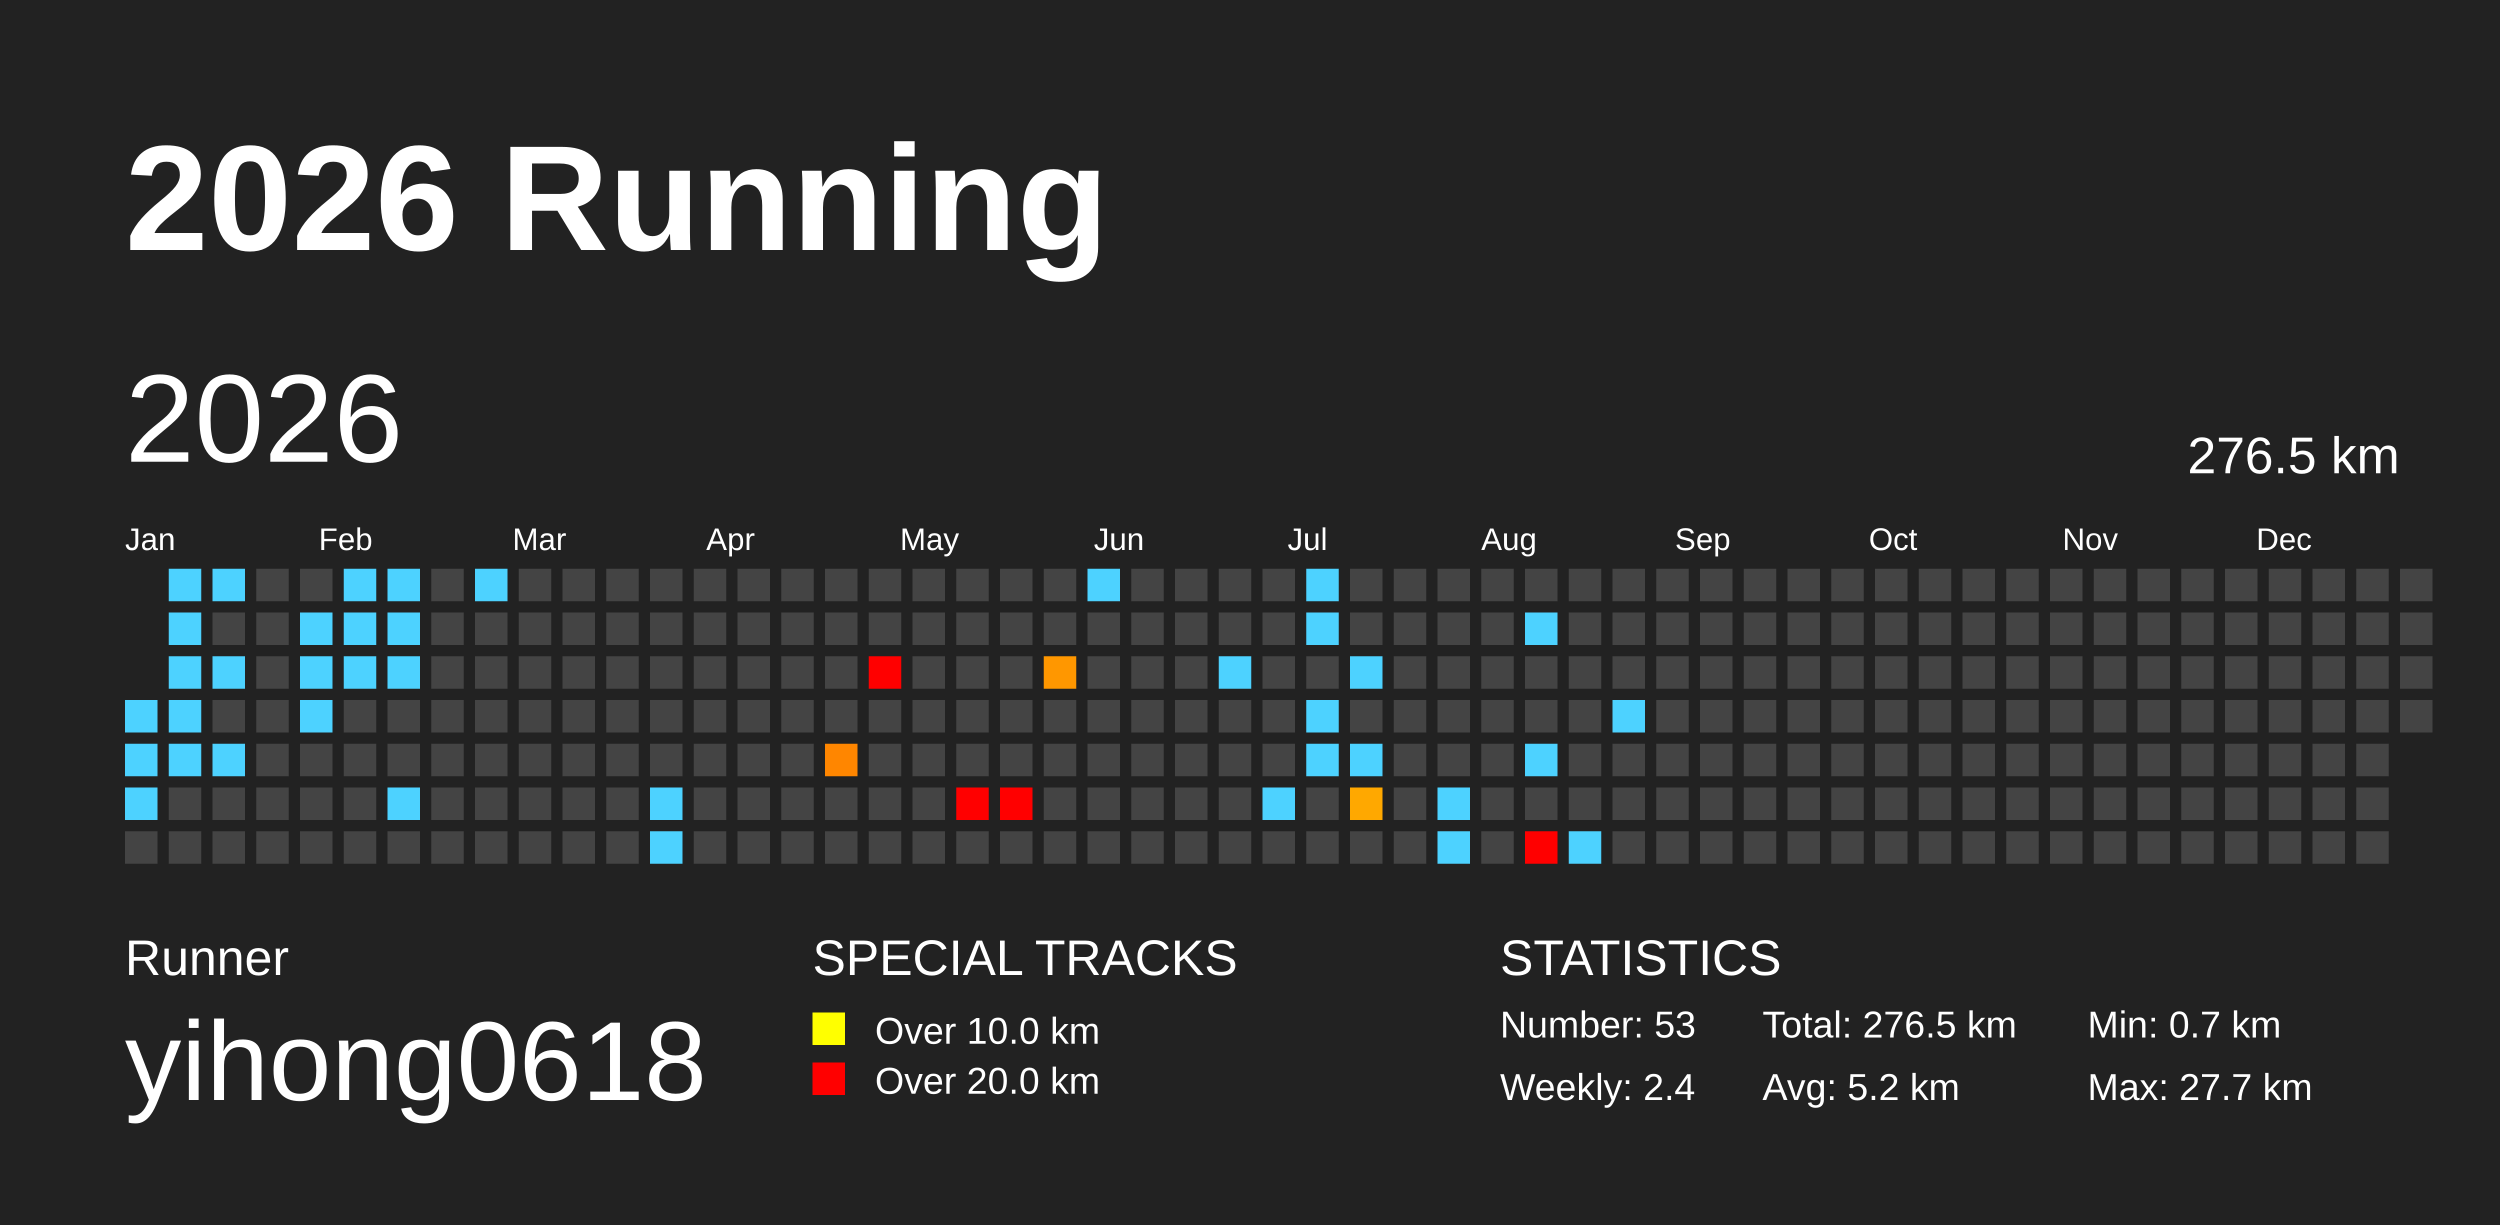
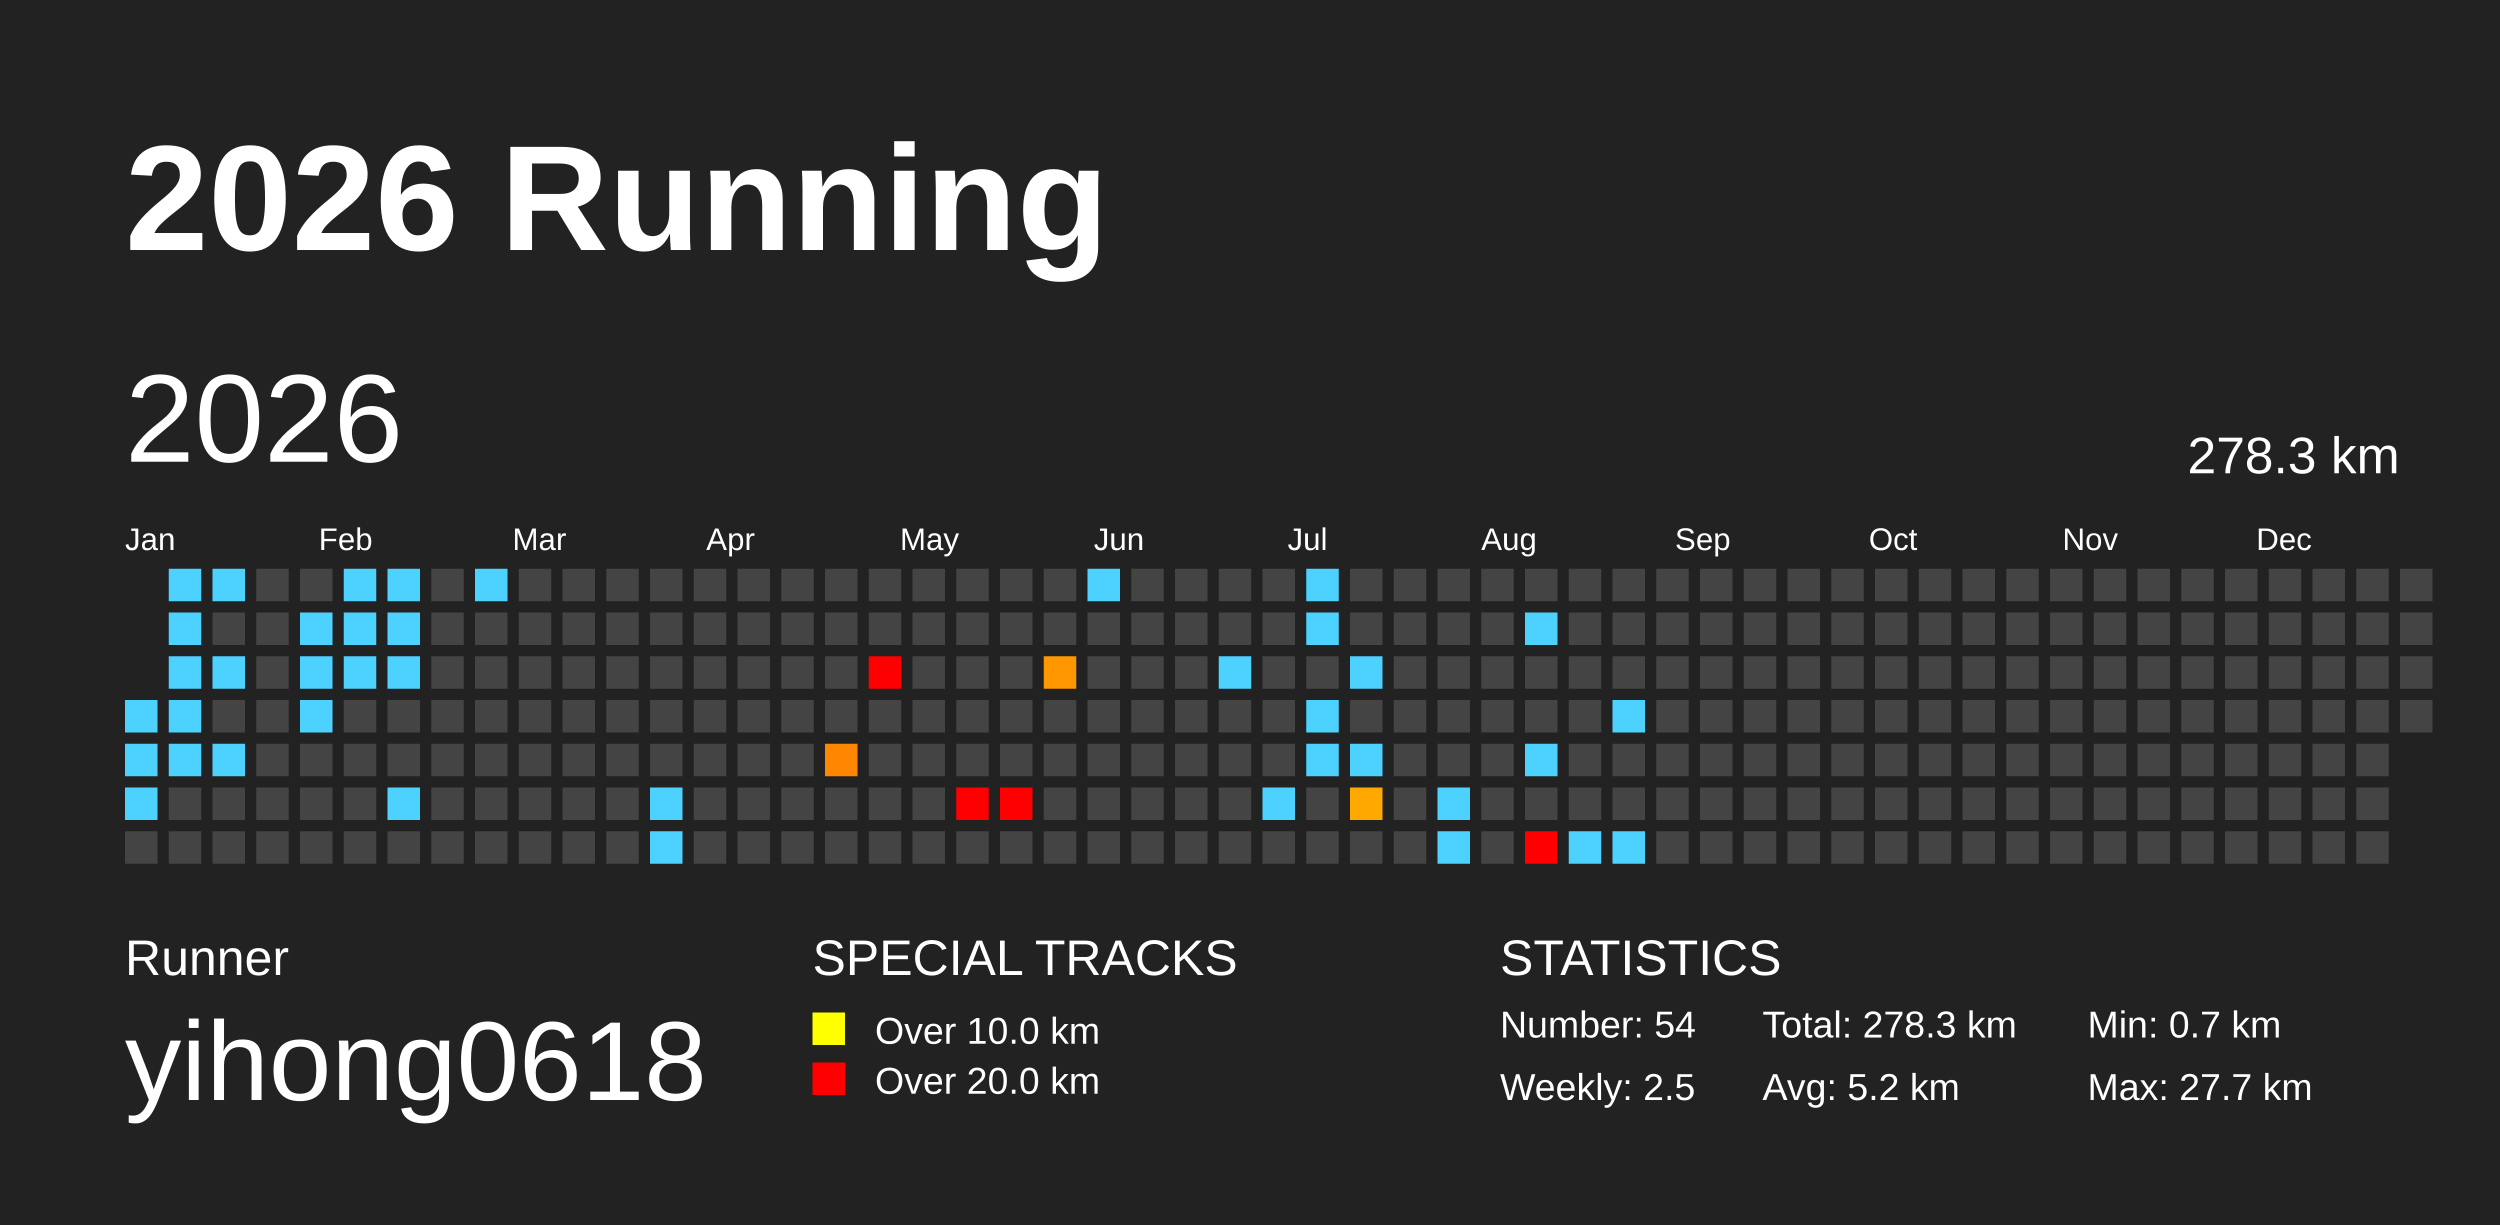
<svg xmlns="http://www.w3.org/2000/svg" baseProfile="full" height="98mm" version="1.1" viewBox="0,0,200,98" width="200mm">
  <defs />
  <rect fill="#222222" height="98" width="200" x="0" y="0" />
  <text fill="#FFFFFF" style="font-size:12px; font-family:Arial; font-weight:bold;" x="10" y="20">2026 Running</text>
  <text fill="#FFFFFF" style="font-size:4px; font-family:Arial" x="10" y="78">Runner</text>
  <text fill="#FFFFFF" style="font-size:9px; font-family:Arial" x="10" y="88">yihong0618</text>
  <text fill="#FFFFFF" style="font-size:4px; font-family:Arial" x="65" y="78">SPECIAL TRACKS</text>
  <rect fill="yellow" height="2.6" width="2.6" x="65" y="81" />
  <text fill="#FFFFFF" style="font-size:3px; font-family:Arial" x="70" y="83.5">Over 10.0 km</text>
  <rect fill="red" height="2.6" width="2.6" x="65" y="85" />
  <text fill="#FFFFFF" style="font-size:3px; font-family:Arial" x="70" y="87.5">Over 20.0 km</text>
  <text fill="#FFFFFF" style="font-size:4px; font-family:Arial" x="120" y="78">STATISTICS</text>
-   <text fill="#FFFFFF" style="font-size:3px; font-family:Arial" x="120" y="83">Number: 53</text>
-   <text fill="#FFFFFF" style="font-size:3px; font-family:Arial" x="120" y="88">Weekly: 2.4</text>
-   <text fill="#FFFFFF" style="font-size:3px; font-family:Arial" x="141" y="83">Total: 276.5 km</text>
+   <text fill="#FFFFFF" style="font-size:3px; font-family:Arial" x="120" y="83">Number: 54</text>
+   <text fill="#FFFFFF" style="font-size:3px; font-family:Arial" x="120" y="88">Weekly: 2.5</text>
+   <text fill="#FFFFFF" style="font-size:3px; font-family:Arial" x="141" y="83">Total: 278.3 km</text>
  <text fill="#FFFFFF" style="font-size:3px; font-family:Arial" x="141" y="88">Avg: 5.2 km</text>
  <text fill="#FFFFFF" style="font-size:3px; font-family:Arial" x="167" y="83">Min: 0.7 km</text>
  <text fill="#FFFFFF" style="font-size:3px; font-family:Arial" x="167" y="88">Max: 27.7 km</text>
  <text dominant-baseline="hanging" fill="#FFFFFF" style="font-size:10.0px; font-family:Arial;" x="10" y="30">2026</text>
-   <text dominant-baseline="hanging" fill="#FFFFFF" style="font-size:4.125px; font-family:Arial;" x="175" y="35">276.5 km</text>
+   <text dominant-baseline="hanging" fill="#FFFFFF" style="font-size:4.125px; font-family:Arial;" x="175" y="35">278.3 km</text>
  <text fill="#FFFFFF" style="font-size:2.5px; font-family:Arial" x="10.0" y="44">Jan</text>
  <text fill="#FFFFFF" style="font-size:2.5px; font-family:Arial" x="25.5" y="44">Feb</text>
  <text fill="#FFFFFF" style="font-size:2.5px; font-family:Arial" x="41.0" y="44">Mar</text>
  <text fill="#FFFFFF" style="font-size:2.5px; font-family:Arial" x="56.5" y="44">Apr</text>
  <text fill="#FFFFFF" style="font-size:2.5px; font-family:Arial" x="72.0" y="44">May</text>
  <text fill="#FFFFFF" style="font-size:2.5px; font-family:Arial" x="87.5" y="44">Jun</text>
  <text fill="#FFFFFF" style="font-size:2.5px; font-family:Arial" x="103.0" y="44">Jul</text>
  <text fill="#FFFFFF" style="font-size:2.5px; font-family:Arial" x="118.5" y="44">Aug</text>
  <text fill="#FFFFFF" style="font-size:2.5px; font-family:Arial" x="134.0" y="44">Sep</text>
  <text fill="#FFFFFF" style="font-size:2.5px; font-family:Arial" x="149.5" y="44">Oct</text>
  <text fill="#FFFFFF" style="font-size:2.5px; font-family:Arial" x="165.0" y="44">Nov</text>
  <text fill="#FFFFFF" style="font-size:2.5px; font-family:Arial" x="180.5" y="44">Dec</text>
  <rect fill="#4dd2ff" height="2.6" width="2.6" x="10.0" y="56.0" />
  <rect fill="#4dd2ff" height="2.6" width="2.6" x="10.0" y="59.5" />
  <rect fill="#4dd2ff" height="2.6" width="2.6" x="10.0" y="63.0" />
  <rect fill="#444444" height="2.6" width="2.6" x="10.0" y="66.5" />
  <rect fill="#4dd2ff" height="2.6" width="2.6" x="13.5" y="45.5" />
  <rect fill="#4dd2ff" height="2.6" width="2.6" x="13.5" y="49.0" />
  <rect fill="#4dd2ff" height="2.6" width="2.6" x="13.5" y="52.5" />
  <rect fill="#4dd2ff" height="2.6" width="2.6" x="13.5" y="56.0" />
  <rect fill="#4dd2ff" height="2.6" width="2.6" x="13.5" y="59.5" />
  <rect fill="#444444" height="2.6" width="2.6" x="13.5" y="63.0" />
  <rect fill="#444444" height="2.6" width="2.6" x="13.5" y="66.5" />
  <rect fill="#4dd2ff" height="2.6" width="2.6" x="17.0" y="45.5" />
  <rect fill="#444444" height="2.6" width="2.6" x="17.0" y="49.0" />
  <rect fill="#4dd2ff" height="2.6" width="2.6" x="17.0" y="52.5" />
  <rect fill="#444444" height="2.6" width="2.6" x="17.0" y="56.0" />
  <rect fill="#4dd2ff" height="2.6" width="2.6" x="17.0" y="59.5" />
  <rect fill="#444444" height="2.6" width="2.6" x="17.0" y="63.0" />
  <rect fill="#444444" height="2.6" width="2.6" x="17.0" y="66.5" />
  <rect fill="#444444" height="2.6" width="2.6" x="20.5" y="45.5" />
  <rect fill="#444444" height="2.6" width="2.6" x="20.5" y="49.0" />
  <rect fill="#444444" height="2.6" width="2.6" x="20.5" y="52.5" />
  <rect fill="#444444" height="2.6" width="2.6" x="20.5" y="56.0" />
  <rect fill="#444444" height="2.6" width="2.6" x="20.5" y="59.5" />
  <rect fill="#444444" height="2.6" width="2.6" x="20.5" y="63.0" />
  <rect fill="#444444" height="2.6" width="2.6" x="20.5" y="66.5" />
  <rect fill="#444444" height="2.6" width="2.6" x="24.0" y="45.5" />
  <rect fill="#4dd2ff" height="2.6" width="2.6" x="24.0" y="49.0" />
  <rect fill="#4dd2ff" height="2.6" width="2.6" x="24.0" y="52.5" />
  <rect fill="#4dd2ff" height="2.6" width="2.6" x="24.0" y="56.0" />
  <rect fill="#444444" height="2.6" width="2.6" x="24.0" y="59.5" />
  <rect fill="#444444" height="2.6" width="2.6" x="24.0" y="63.0" />
  <rect fill="#444444" height="2.6" width="2.6" x="24.0" y="66.5" />
  <rect fill="#4dd2ff" height="2.6" width="2.6" x="27.5" y="45.5" />
  <rect fill="#4dd2ff" height="2.6" width="2.6" x="27.5" y="49.0" />
  <rect fill="#4dd2ff" height="2.6" width="2.6" x="27.5" y="52.5" />
  <rect fill="#444444" height="2.6" width="2.6" x="27.5" y="56.0" />
  <rect fill="#444444" height="2.6" width="2.6" x="27.5" y="59.5" />
  <rect fill="#444444" height="2.6" width="2.6" x="27.5" y="63.0" />
  <rect fill="#444444" height="2.6" width="2.6" x="27.5" y="66.5" />
  <rect fill="#4dd2ff" height="2.6" width="2.6" x="31.0" y="45.5" />
  <rect fill="#4dd2ff" height="2.6" width="2.6" x="31.0" y="49.0" />
  <rect fill="#4dd2ff" height="2.6" width="2.6" x="31.0" y="52.5" />
  <rect fill="#444444" height="2.6" width="2.6" x="31.0" y="56.0" />
  <rect fill="#444444" height="2.6" width="2.6" x="31.0" y="59.5" />
  <rect fill="#4dd2ff" height="2.6" width="2.6" x="31.0" y="63.0" />
  <rect fill="#444444" height="2.6" width="2.6" x="31.0" y="66.5" />
  <rect fill="#444444" height="2.6" width="2.6" x="34.5" y="45.5" />
  <rect fill="#444444" height="2.6" width="2.6" x="34.5" y="49.0" />
  <rect fill="#444444" height="2.6" width="2.6" x="34.5" y="52.5" />
  <rect fill="#444444" height="2.6" width="2.6" x="34.5" y="56.0" />
  <rect fill="#444444" height="2.6" width="2.6" x="34.5" y="59.5" />
  <rect fill="#444444" height="2.6" width="2.6" x="34.5" y="63.0" />
  <rect fill="#444444" height="2.6" width="2.6" x="34.5" y="66.5" />
  <rect fill="#4dd2ff" height="2.6" width="2.6" x="38.0" y="45.5" />
  <rect fill="#444444" height="2.6" width="2.6" x="38.0" y="49.0" />
  <rect fill="#444444" height="2.6" width="2.6" x="38.0" y="52.5" />
  <rect fill="#444444" height="2.6" width="2.6" x="38.0" y="56.0" />
  <rect fill="#444444" height="2.6" width="2.6" x="38.0" y="59.5" />
  <rect fill="#444444" height="2.6" width="2.6" x="38.0" y="63.0" />
  <rect fill="#444444" height="2.6" width="2.6" x="38.0" y="66.5" />
  <rect fill="#444444" height="2.6" width="2.6" x="41.5" y="45.5" />
  <rect fill="#444444" height="2.6" width="2.6" x="41.5" y="49.0" />
  <rect fill="#444444" height="2.6" width="2.6" x="41.5" y="52.5" />
  <rect fill="#444444" height="2.6" width="2.6" x="41.5" y="56.0" />
  <rect fill="#444444" height="2.6" width="2.6" x="41.5" y="59.5" />
  <rect fill="#444444" height="2.6" width="2.6" x="41.5" y="63.0" />
  <rect fill="#444444" height="2.6" width="2.6" x="41.5" y="66.5" />
  <rect fill="#444444" height="2.6" width="2.6" x="45.0" y="45.5" />
  <rect fill="#444444" height="2.6" width="2.6" x="45.0" y="49.0" />
  <rect fill="#444444" height="2.6" width="2.6" x="45.0" y="52.5" />
  <rect fill="#444444" height="2.6" width="2.6" x="45.0" y="56.0" />
  <rect fill="#444444" height="2.6" width="2.6" x="45.0" y="59.5" />
  <rect fill="#444444" height="2.6" width="2.6" x="45.0" y="63.0" />
  <rect fill="#444444" height="2.6" width="2.6" x="45.0" y="66.5" />
  <rect fill="#444444" height="2.6" width="2.6" x="48.5" y="45.5" />
  <rect fill="#444444" height="2.6" width="2.6" x="48.5" y="49.0" />
  <rect fill="#444444" height="2.6" width="2.6" x="48.5" y="52.5" />
  <rect fill="#444444" height="2.6" width="2.6" x="48.5" y="56.0" />
  <rect fill="#444444" height="2.6" width="2.6" x="48.5" y="59.5" />
  <rect fill="#444444" height="2.6" width="2.6" x="48.5" y="63.0" />
  <rect fill="#444444" height="2.6" width="2.6" x="48.5" y="66.5" />
  <rect fill="#444444" height="2.6" width="2.6" x="52.0" y="45.5" />
  <rect fill="#444444" height="2.6" width="2.6" x="52.0" y="49.0" />
  <rect fill="#444444" height="2.6" width="2.6" x="52.0" y="52.5" />
  <rect fill="#444444" height="2.6" width="2.6" x="52.0" y="56.0" />
  <rect fill="#444444" height="2.6" width="2.6" x="52.0" y="59.5" />
  <rect fill="#4dd2ff" height="2.6" width="2.6" x="52.0" y="63.0" />
  <rect fill="#4dd2ff" height="2.6" width="2.6" x="52.0" y="66.5" />
  <rect fill="#444444" height="2.6" width="2.6" x="55.5" y="45.5" />
  <rect fill="#444444" height="2.6" width="2.6" x="55.5" y="49.0" />
  <rect fill="#444444" height="2.6" width="2.6" x="55.5" y="52.5" />
  <rect fill="#444444" height="2.6" width="2.6" x="55.5" y="56.0" />
  <rect fill="#444444" height="2.6" width="2.6" x="55.5" y="59.5" />
  <rect fill="#444444" height="2.6" width="2.6" x="55.5" y="63.0" />
  <rect fill="#444444" height="2.6" width="2.6" x="55.5" y="66.5" />
  <rect fill="#444444" height="2.6" width="2.6" x="59.0" y="45.5" />
  <rect fill="#444444" height="2.6" width="2.6" x="59.0" y="49.0" />
  <rect fill="#444444" height="2.6" width="2.6" x="59.0" y="52.5" />
  <rect fill="#444444" height="2.6" width="2.6" x="59.0" y="56.0" />
  <rect fill="#444444" height="2.6" width="2.6" x="59.0" y="59.5" />
  <rect fill="#444444" height="2.6" width="2.6" x="59.0" y="63.0" />
  <rect fill="#444444" height="2.6" width="2.6" x="59.0" y="66.5" />
  <rect fill="#444444" height="2.6" width="2.6" x="62.5" y="45.5" />
  <rect fill="#444444" height="2.6" width="2.6" x="62.5" y="49.0" />
  <rect fill="#444444" height="2.6" width="2.6" x="62.5" y="52.5" />
  <rect fill="#444444" height="2.6" width="2.6" x="62.5" y="56.0" />
  <rect fill="#444444" height="2.6" width="2.6" x="62.5" y="59.5" />
  <rect fill="#444444" height="2.6" width="2.6" x="62.5" y="63.0" />
  <rect fill="#444444" height="2.6" width="2.6" x="62.5" y="66.5" />
  <rect fill="#444444" height="2.6" width="2.6" x="66.0" y="45.5" />
  <rect fill="#444444" height="2.6" width="2.6" x="66.0" y="49.0" />
  <rect fill="#444444" height="2.6" width="2.6" x="66.0" y="52.5" />
  <rect fill="#444444" height="2.6" width="2.6" x="66.0" y="56.0" />
  <rect fill="#ff8600" height="2.6" width="2.6" x="66.0" y="59.5" />
  <rect fill="#444444" height="2.6" width="2.6" x="66.0" y="63.0" />
  <rect fill="#444444" height="2.6" width="2.6" x="66.0" y="66.5" />
  <rect fill="#444444" height="2.6" width="2.6" x="69.5" y="45.5" />
  <rect fill="#444444" height="2.6" width="2.6" x="69.5" y="49.0" />
  <rect fill="red" height="2.6" width="2.6" x="69.5" y="52.5" />
  <rect fill="#444444" height="2.6" width="2.6" x="69.5" y="56.0" />
  <rect fill="#444444" height="2.6" width="2.6" x="69.5" y="59.5" />
  <rect fill="#444444" height="2.6" width="2.6" x="69.5" y="63.0" />
  <rect fill="#444444" height="2.6" width="2.6" x="69.5" y="66.5" />
  <rect fill="#444444" height="2.6" width="2.6" x="73.0" y="45.5" />
  <rect fill="#444444" height="2.6" width="2.6" x="73.0" y="49.0" />
  <rect fill="#444444" height="2.6" width="2.6" x="73.0" y="52.5" />
  <rect fill="#444444" height="2.6" width="2.6" x="73.0" y="56.0" />
  <rect fill="#444444" height="2.6" width="2.6" x="73.0" y="59.5" />
  <rect fill="#444444" height="2.6" width="2.6" x="73.0" y="63.0" />
  <rect fill="#444444" height="2.6" width="2.6" x="73.0" y="66.5" />
  <rect fill="#444444" height="2.6" width="2.6" x="76.5" y="45.5" />
  <rect fill="#444444" height="2.6" width="2.6" x="76.5" y="49.0" />
  <rect fill="#444444" height="2.6" width="2.6" x="76.5" y="52.5" />
  <rect fill="#444444" height="2.6" width="2.6" x="76.5" y="56.0" />
  <rect fill="#444444" height="2.6" width="2.6" x="76.5" y="59.5" />
  <rect fill="red" height="2.6" width="2.6" x="76.5" y="63.0" />
  <rect fill="#444444" height="2.6" width="2.6" x="76.5" y="66.5" />
  <rect fill="#444444" height="2.6" width="2.6" x="80.0" y="45.5" />
  <rect fill="#444444" height="2.6" width="2.6" x="80.0" y="49.0" />
  <rect fill="#444444" height="2.6" width="2.6" x="80.0" y="52.5" />
  <rect fill="#444444" height="2.6" width="2.6" x="80.0" y="56.0" />
  <rect fill="#444444" height="2.6" width="2.6" x="80.0" y="59.5" />
  <rect fill="red" height="2.6" width="2.6" x="80.0" y="63.0" />
  <rect fill="#444444" height="2.6" width="2.6" x="80.0" y="66.5" />
  <rect fill="#444444" height="2.6" width="2.6" x="83.5" y="45.5" />
  <rect fill="#444444" height="2.6" width="2.6" x="83.5" y="49.0" />
  <rect fill="#ff9700" height="2.6" width="2.6" x="83.5" y="52.5" />
  <rect fill="#444444" height="2.6" width="2.6" x="83.5" y="56.0" />
  <rect fill="#444444" height="2.6" width="2.6" x="83.5" y="59.5" />
  <rect fill="#444444" height="2.6" width="2.6" x="83.5" y="63.0" />
  <rect fill="#444444" height="2.6" width="2.6" x="83.5" y="66.5" />
  <rect fill="#4dd2ff" height="2.6" width="2.6" x="87.0" y="45.5" />
  <rect fill="#444444" height="2.6" width="2.6" x="87.0" y="49.0" />
  <rect fill="#444444" height="2.6" width="2.6" x="87.0" y="52.5" />
  <rect fill="#444444" height="2.6" width="2.6" x="87.0" y="56.0" />
  <rect fill="#444444" height="2.6" width="2.6" x="87.0" y="59.5" />
  <rect fill="#444444" height="2.6" width="2.6" x="87.0" y="63.0" />
  <rect fill="#444444" height="2.6" width="2.6" x="87.0" y="66.5" />
  <rect fill="#444444" height="2.6" width="2.6" x="90.5" y="45.5" />
  <rect fill="#444444" height="2.6" width="2.6" x="90.5" y="49.0" />
  <rect fill="#444444" height="2.6" width="2.6" x="90.5" y="52.5" />
  <rect fill="#444444" height="2.6" width="2.6" x="90.5" y="56.0" />
  <rect fill="#444444" height="2.6" width="2.6" x="90.5" y="59.5" />
  <rect fill="#444444" height="2.6" width="2.6" x="90.5" y="63.0" />
  <rect fill="#444444" height="2.6" width="2.6" x="90.5" y="66.5" />
  <rect fill="#444444" height="2.6" width="2.6" x="94.0" y="45.5" />
  <rect fill="#444444" height="2.6" width="2.6" x="94.0" y="49.0" />
  <rect fill="#444444" height="2.6" width="2.6" x="94.0" y="52.5" />
  <rect fill="#444444" height="2.6" width="2.6" x="94.0" y="56.0" />
  <rect fill="#444444" height="2.6" width="2.6" x="94.0" y="59.5" />
  <rect fill="#444444" height="2.6" width="2.6" x="94.0" y="63.0" />
  <rect fill="#444444" height="2.6" width="2.6" x="94.0" y="66.5" />
  <rect fill="#444444" height="2.6" width="2.6" x="97.5" y="45.5" />
  <rect fill="#444444" height="2.6" width="2.6" x="97.5" y="49.0" />
  <rect fill="#4dd2ff" height="2.6" width="2.6" x="97.5" y="52.5" />
  <rect fill="#444444" height="2.6" width="2.6" x="97.5" y="56.0" />
  <rect fill="#444444" height="2.6" width="2.6" x="97.5" y="59.5" />
  <rect fill="#444444" height="2.6" width="2.6" x="97.5" y="63.0" />
  <rect fill="#444444" height="2.6" width="2.6" x="97.5" y="66.5" />
  <rect fill="#444444" height="2.6" width="2.6" x="101.0" y="45.5" />
  <rect fill="#444444" height="2.6" width="2.6" x="101.0" y="49.0" />
  <rect fill="#444444" height="2.6" width="2.6" x="101.0" y="52.5" />
  <rect fill="#444444" height="2.6" width="2.6" x="101.0" y="56.0" />
  <rect fill="#444444" height="2.6" width="2.6" x="101.0" y="59.5" />
  <rect fill="#4dd2ff" height="2.6" width="2.6" x="101.0" y="63.0" />
  <rect fill="#444444" height="2.6" width="2.6" x="101.0" y="66.5" />
  <rect fill="#4dd2ff" height="2.6" width="2.6" x="104.5" y="45.5" />
  <rect fill="#4dd2ff" height="2.6" width="2.6" x="104.5" y="49.0" />
  <rect fill="#444444" height="2.6" width="2.6" x="104.5" y="52.5" />
  <rect fill="#4dd2ff" height="2.6" width="2.6" x="104.5" y="56.0" />
  <rect fill="#4dd2ff" height="2.6" width="2.6" x="104.5" y="59.5" />
  <rect fill="#444444" height="2.6" width="2.6" x="104.5" y="63.0" />
  <rect fill="#444444" height="2.6" width="2.6" x="104.5" y="66.5" />
  <rect fill="#444444" height="2.6" width="2.6" x="108.0" y="45.5" />
  <rect fill="#444444" height="2.6" width="2.6" x="108.0" y="49.0" />
  <rect fill="#4dd2ff" height="2.6" width="2.6" x="108.0" y="52.5" />
  <rect fill="#444444" height="2.6" width="2.6" x="108.0" y="56.0" />
  <rect fill="#4dd2ff" height="2.6" width="2.6" x="108.0" y="59.5" />
  <rect fill="#ffa800" height="2.6" width="2.6" x="108.0" y="63.0" />
  <rect fill="#444444" height="2.6" width="2.6" x="108.0" y="66.5" />
  <rect fill="#444444" height="2.6" width="2.6" x="111.5" y="45.5" />
  <rect fill="#444444" height="2.6" width="2.6" x="111.5" y="49.0" />
  <rect fill="#444444" height="2.6" width="2.6" x="111.5" y="52.5" />
  <rect fill="#444444" height="2.6" width="2.6" x="111.5" y="56.0" />
  <rect fill="#444444" height="2.6" width="2.6" x="111.5" y="59.5" />
  <rect fill="#444444" height="2.6" width="2.6" x="111.5" y="63.0" />
  <rect fill="#444444" height="2.6" width="2.6" x="111.5" y="66.5" />
  <rect fill="#444444" height="2.6" width="2.6" x="115.0" y="45.5" />
  <rect fill="#444444" height="2.6" width="2.6" x="115.0" y="49.0" />
  <rect fill="#444444" height="2.6" width="2.6" x="115.0" y="52.5" />
  <rect fill="#444444" height="2.6" width="2.6" x="115.0" y="56.0" />
  <rect fill="#444444" height="2.6" width="2.6" x="115.0" y="59.5" />
  <rect fill="#4dd2ff" height="2.6" width="2.6" x="115.0" y="63.0" />
  <rect fill="#4dd2ff" height="2.6" width="2.6" x="115.0" y="66.5" />
  <rect fill="#444444" height="2.6" width="2.6" x="118.5" y="45.5" />
  <rect fill="#444444" height="2.6" width="2.6" x="118.5" y="49.0" />
  <rect fill="#444444" height="2.6" width="2.6" x="118.5" y="52.5" />
  <rect fill="#444444" height="2.6" width="2.6" x="118.5" y="56.0" />
  <rect fill="#444444" height="2.6" width="2.6" x="118.5" y="59.5" />
  <rect fill="#444444" height="2.6" width="2.6" x="118.5" y="63.0" />
  <rect fill="#444444" height="2.6" width="2.6" x="118.5" y="66.5" />
  <rect fill="#444444" height="2.6" width="2.6" x="122.0" y="45.5" />
  <rect fill="#4dd2ff" height="2.6" width="2.6" x="122.0" y="49.0" />
  <rect fill="#444444" height="2.6" width="2.6" x="122.0" y="52.5" />
  <rect fill="#444444" height="2.6" width="2.6" x="122.0" y="56.0" />
  <rect fill="#4dd2ff" height="2.6" width="2.6" x="122.0" y="59.5" />
  <rect fill="#444444" height="2.6" width="2.6" x="122.0" y="63.0" />
  <rect fill="red" height="2.6" width="2.6" x="122.0" y="66.5" />
  <rect fill="#444444" height="2.6" width="2.6" x="125.5" y="45.5" />
  <rect fill="#444444" height="2.6" width="2.6" x="125.5" y="49.0" />
  <rect fill="#444444" height="2.6" width="2.6" x="125.5" y="52.5" />
  <rect fill="#444444" height="2.6" width="2.6" x="125.5" y="56.0" />
  <rect fill="#444444" height="2.6" width="2.6" x="125.5" y="59.5" />
  <rect fill="#444444" height="2.6" width="2.6" x="125.5" y="63.0" />
  <rect fill="#4dd2ff" height="2.6" width="2.6" x="125.5" y="66.5" />
  <rect fill="#444444" height="2.6" width="2.6" x="129.0" y="45.5" />
  <rect fill="#444444" height="2.6" width="2.6" x="129.0" y="49.0" />
  <rect fill="#444444" height="2.6" width="2.6" x="129.0" y="52.5" />
  <rect fill="#4dd2ff" height="2.6" width="2.6" x="129.0" y="56.0" />
  <rect fill="#444444" height="2.6" width="2.6" x="129.0" y="59.5" />
  <rect fill="#444444" height="2.6" width="2.6" x="129.0" y="63.0" />
-   <rect fill="#444444" height="2.6" width="2.6" x="129.0" y="66.5" />
+   <rect fill="#4dd2ff" height="2.6" width="2.6" x="129.0" y="66.5" />
  <rect fill="#444444" height="2.6" width="2.6" x="132.5" y="45.5" />
  <rect fill="#444444" height="2.6" width="2.6" x="132.5" y="49.0" />
  <rect fill="#444444" height="2.6" width="2.6" x="132.5" y="52.5" />
  <rect fill="#444444" height="2.6" width="2.6" x="132.5" y="56.0" />
  <rect fill="#444444" height="2.6" width="2.6" x="132.5" y="59.5" />
  <rect fill="#444444" height="2.6" width="2.6" x="132.5" y="63.0" />
  <rect fill="#444444" height="2.6" width="2.6" x="132.5" y="66.5" />
  <rect fill="#444444" height="2.6" width="2.6" x="136.0" y="45.5" />
  <rect fill="#444444" height="2.6" width="2.6" x="136.0" y="49.0" />
  <rect fill="#444444" height="2.6" width="2.6" x="136.0" y="52.5" />
  <rect fill="#444444" height="2.6" width="2.6" x="136.0" y="56.0" />
  <rect fill="#444444" height="2.6" width="2.6" x="136.0" y="59.5" />
  <rect fill="#444444" height="2.6" width="2.6" x="136.0" y="63.0" />
  <rect fill="#444444" height="2.6" width="2.6" x="136.0" y="66.5" />
  <rect fill="#444444" height="2.6" width="2.6" x="139.5" y="45.5" />
  <rect fill="#444444" height="2.6" width="2.6" x="139.5" y="49.0" />
  <rect fill="#444444" height="2.6" width="2.6" x="139.5" y="52.5" />
  <rect fill="#444444" height="2.6" width="2.6" x="139.5" y="56.0" />
  <rect fill="#444444" height="2.6" width="2.6" x="139.5" y="59.5" />
  <rect fill="#444444" height="2.6" width="2.6" x="139.5" y="63.0" />
  <rect fill="#444444" height="2.6" width="2.6" x="139.5" y="66.5" />
  <rect fill="#444444" height="2.6" width="2.6" x="143.0" y="45.5" />
  <rect fill="#444444" height="2.6" width="2.6" x="143.0" y="49.0" />
  <rect fill="#444444" height="2.6" width="2.6" x="143.0" y="52.5" />
  <rect fill="#444444" height="2.6" width="2.6" x="143.0" y="56.0" />
  <rect fill="#444444" height="2.6" width="2.6" x="143.0" y="59.5" />
  <rect fill="#444444" height="2.6" width="2.6" x="143.0" y="63.0" />
  <rect fill="#444444" height="2.6" width="2.6" x="143.0" y="66.5" />
  <rect fill="#444444" height="2.6" width="2.6" x="146.5" y="45.5" />
  <rect fill="#444444" height="2.6" width="2.6" x="146.5" y="49.0" />
  <rect fill="#444444" height="2.6" width="2.6" x="146.5" y="52.5" />
  <rect fill="#444444" height="2.6" width="2.6" x="146.5" y="56.0" />
  <rect fill="#444444" height="2.6" width="2.6" x="146.5" y="59.5" />
  <rect fill="#444444" height="2.6" width="2.6" x="146.5" y="63.0" />
  <rect fill="#444444" height="2.6" width="2.6" x="146.5" y="66.5" />
  <rect fill="#444444" height="2.6" width="2.6" x="150.0" y="45.5" />
  <rect fill="#444444" height="2.6" width="2.6" x="150.0" y="49.0" />
  <rect fill="#444444" height="2.6" width="2.6" x="150.0" y="52.5" />
  <rect fill="#444444" height="2.6" width="2.6" x="150.0" y="56.0" />
  <rect fill="#444444" height="2.6" width="2.6" x="150.0" y="59.5" />
  <rect fill="#444444" height="2.6" width="2.6" x="150.0" y="63.0" />
  <rect fill="#444444" height="2.6" width="2.6" x="150.0" y="66.5" />
  <rect fill="#444444" height="2.6" width="2.6" x="153.5" y="45.5" />
  <rect fill="#444444" height="2.6" width="2.6" x="153.5" y="49.0" />
  <rect fill="#444444" height="2.6" width="2.6" x="153.5" y="52.5" />
  <rect fill="#444444" height="2.6" width="2.6" x="153.5" y="56.0" />
  <rect fill="#444444" height="2.6" width="2.6" x="153.5" y="59.5" />
  <rect fill="#444444" height="2.6" width="2.6" x="153.5" y="63.0" />
  <rect fill="#444444" height="2.6" width="2.6" x="153.5" y="66.5" />
  <rect fill="#444444" height="2.6" width="2.6" x="157.0" y="45.5" />
  <rect fill="#444444" height="2.6" width="2.6" x="157.0" y="49.0" />
  <rect fill="#444444" height="2.6" width="2.6" x="157.0" y="52.5" />
  <rect fill="#444444" height="2.6" width="2.6" x="157.0" y="56.0" />
  <rect fill="#444444" height="2.6" width="2.6" x="157.0" y="59.5" />
  <rect fill="#444444" height="2.6" width="2.6" x="157.0" y="63.0" />
  <rect fill="#444444" height="2.6" width="2.6" x="157.0" y="66.5" />
  <rect fill="#444444" height="2.6" width="2.6" x="160.5" y="45.5" />
  <rect fill="#444444" height="2.6" width="2.6" x="160.5" y="49.0" />
  <rect fill="#444444" height="2.6" width="2.6" x="160.5" y="52.5" />
  <rect fill="#444444" height="2.6" width="2.6" x="160.5" y="56.0" />
  <rect fill="#444444" height="2.6" width="2.6" x="160.5" y="59.5" />
  <rect fill="#444444" height="2.6" width="2.6" x="160.5" y="63.0" />
  <rect fill="#444444" height="2.6" width="2.6" x="160.5" y="66.5" />
  <rect fill="#444444" height="2.6" width="2.6" x="164.0" y="45.5" />
  <rect fill="#444444" height="2.6" width="2.6" x="164.0" y="49.0" />
  <rect fill="#444444" height="2.6" width="2.6" x="164.0" y="52.5" />
  <rect fill="#444444" height="2.6" width="2.6" x="164.0" y="56.0" />
  <rect fill="#444444" height="2.6" width="2.6" x="164.0" y="59.5" />
  <rect fill="#444444" height="2.6" width="2.6" x="164.0" y="63.0" />
  <rect fill="#444444" height="2.6" width="2.6" x="164.0" y="66.5" />
  <rect fill="#444444" height="2.6" width="2.6" x="167.5" y="45.5" />
  <rect fill="#444444" height="2.6" width="2.6" x="167.5" y="49.0" />
  <rect fill="#444444" height="2.6" width="2.6" x="167.5" y="52.5" />
  <rect fill="#444444" height="2.6" width="2.6" x="167.5" y="56.0" />
  <rect fill="#444444" height="2.6" width="2.6" x="167.5" y="59.5" />
  <rect fill="#444444" height="2.6" width="2.6" x="167.5" y="63.0" />
  <rect fill="#444444" height="2.6" width="2.6" x="167.5" y="66.5" />
  <rect fill="#444444" height="2.6" width="2.6" x="171.0" y="45.5" />
  <rect fill="#444444" height="2.6" width="2.6" x="171.0" y="49.0" />
  <rect fill="#444444" height="2.6" width="2.6" x="171.0" y="52.5" />
  <rect fill="#444444" height="2.6" width="2.6" x="171.0" y="56.0" />
  <rect fill="#444444" height="2.6" width="2.6" x="171.0" y="59.5" />
  <rect fill="#444444" height="2.6" width="2.6" x="171.0" y="63.0" />
  <rect fill="#444444" height="2.6" width="2.6" x="171.0" y="66.5" />
  <rect fill="#444444" height="2.6" width="2.6" x="174.5" y="45.5" />
  <rect fill="#444444" height="2.6" width="2.6" x="174.5" y="49.0" />
  <rect fill="#444444" height="2.6" width="2.6" x="174.5" y="52.5" />
  <rect fill="#444444" height="2.6" width="2.6" x="174.5" y="56.0" />
  <rect fill="#444444" height="2.6" width="2.6" x="174.5" y="59.5" />
  <rect fill="#444444" height="2.6" width="2.6" x="174.5" y="63.0" />
  <rect fill="#444444" height="2.6" width="2.6" x="174.5" y="66.5" />
  <rect fill="#444444" height="2.6" width="2.6" x="178.0" y="45.5" />
  <rect fill="#444444" height="2.6" width="2.6" x="178.0" y="49.0" />
  <rect fill="#444444" height="2.6" width="2.6" x="178.0" y="52.5" />
  <rect fill="#444444" height="2.6" width="2.6" x="178.0" y="56.0" />
  <rect fill="#444444" height="2.6" width="2.6" x="178.0" y="59.5" />
  <rect fill="#444444" height="2.6" width="2.6" x="178.0" y="63.0" />
  <rect fill="#444444" height="2.6" width="2.6" x="178.0" y="66.5" />
  <rect fill="#444444" height="2.6" width="2.6" x="181.5" y="45.5" />
  <rect fill="#444444" height="2.6" width="2.6" x="181.5" y="49.0" />
  <rect fill="#444444" height="2.6" width="2.6" x="181.5" y="52.5" />
  <rect fill="#444444" height="2.6" width="2.6" x="181.5" y="56.0" />
  <rect fill="#444444" height="2.6" width="2.6" x="181.5" y="59.5" />
  <rect fill="#444444" height="2.6" width="2.6" x="181.5" y="63.0" />
  <rect fill="#444444" height="2.6" width="2.6" x="181.5" y="66.5" />
  <rect fill="#444444" height="2.6" width="2.6" x="185.0" y="45.5" />
  <rect fill="#444444" height="2.6" width="2.6" x="185.0" y="49.0" />
  <rect fill="#444444" height="2.6" width="2.6" x="185.0" y="52.5" />
  <rect fill="#444444" height="2.6" width="2.6" x="185.0" y="56.0" />
  <rect fill="#444444" height="2.6" width="2.6" x="185.0" y="59.5" />
  <rect fill="#444444" height="2.6" width="2.6" x="185.0" y="63.0" />
  <rect fill="#444444" height="2.6" width="2.6" x="185.0" y="66.5" />
  <rect fill="#444444" height="2.6" width="2.6" x="188.5" y="45.5" />
  <rect fill="#444444" height="2.6" width="2.6" x="188.5" y="49.0" />
  <rect fill="#444444" height="2.6" width="2.6" x="188.5" y="52.5" />
  <rect fill="#444444" height="2.6" width="2.6" x="188.5" y="56.0" />
  <rect fill="#444444" height="2.6" width="2.6" x="188.5" y="59.5" />
  <rect fill="#444444" height="2.6" width="2.6" x="188.5" y="63.0" />
  <rect fill="#444444" height="2.6" width="2.6" x="188.5" y="66.5" />
  <rect fill="#444444" height="2.6" width="2.6" x="192.0" y="45.5" />
  <rect fill="#444444" height="2.6" width="2.6" x="192.0" y="49.0" />
  <rect fill="#444444" height="2.6" width="2.6" x="192.0" y="52.5" />
  <rect fill="#444444" height="2.6" width="2.6" x="192.0" y="56.0" />
</svg>
